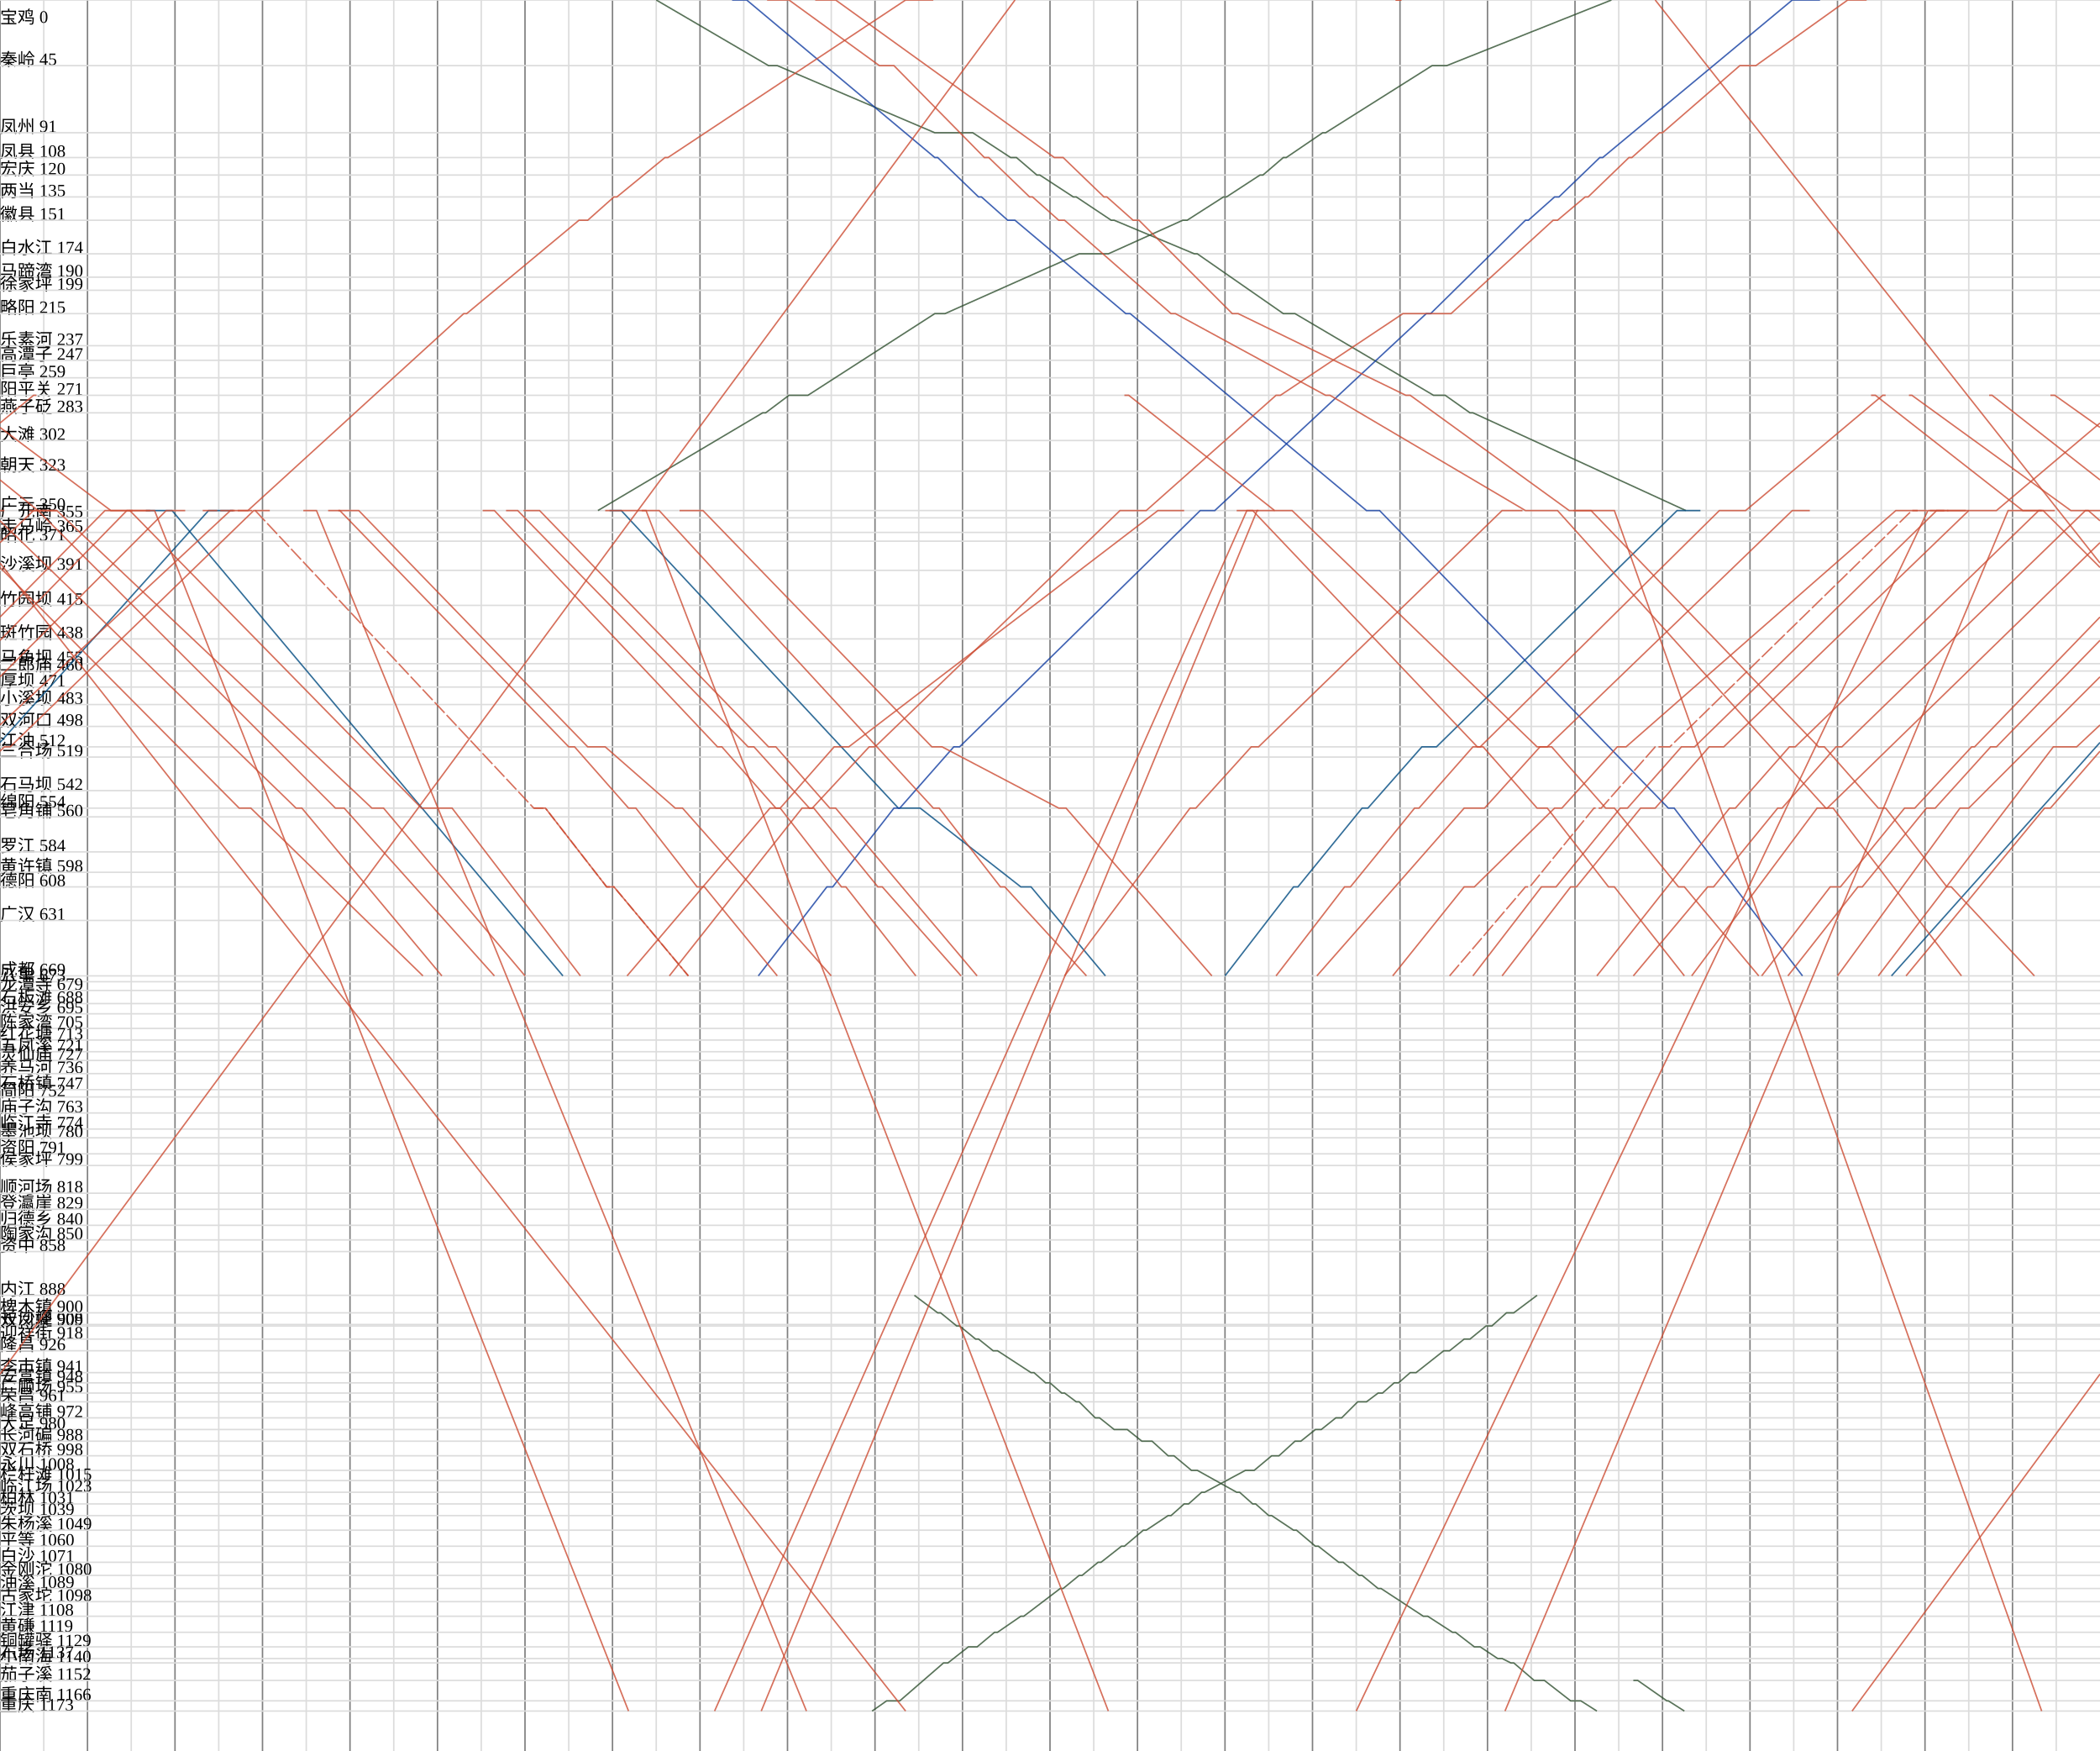
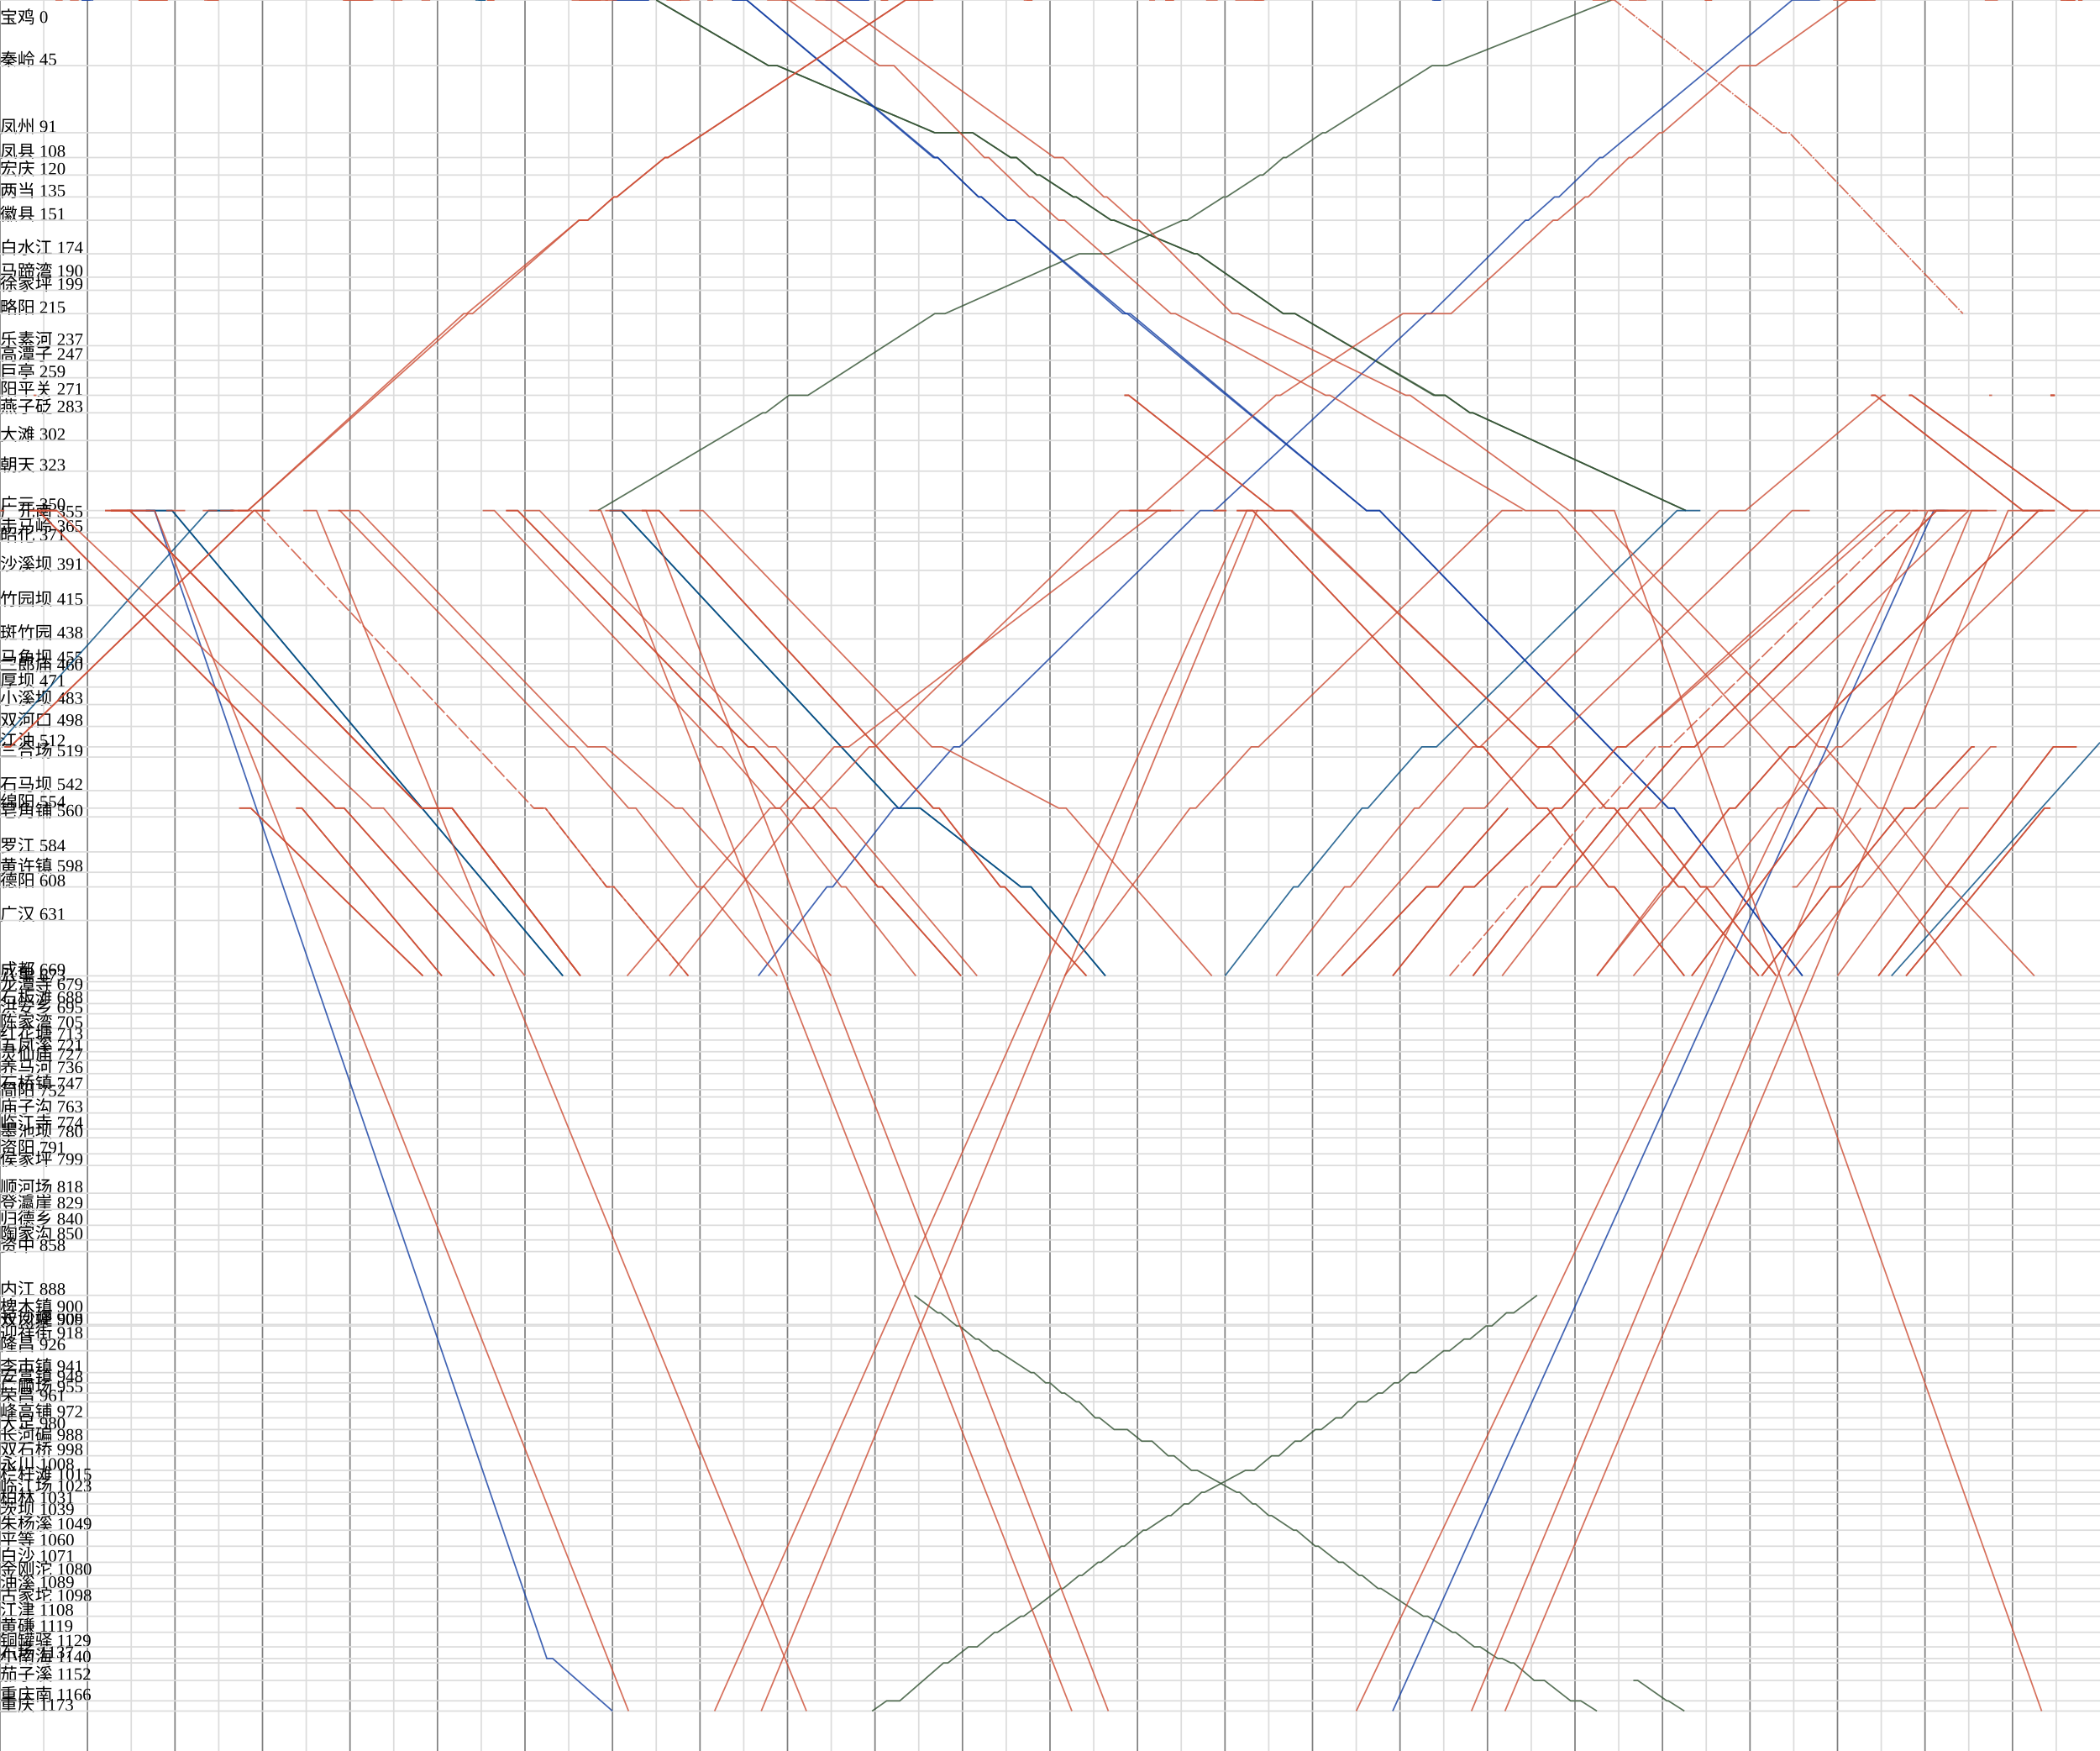
<svg xmlns="http://www.w3.org/2000/svg" width="1440" height="1200" version="1.1">
  <style>
line,polyline {
  stroke-width:1
}
line.hour {
  stroke:rgb(128,128,128);
}
line.halfhour, line.station {
  stroke:rgb(220,220,220);
}
polyline {
  fill:none;opacity:0.8;
}
.polylineG {
  stroke:#3d668f;
}
.polylineD {
  stroke:#a80022;
}
.polylineC {
  stroke:#bf9540;
}
.polylineZ {
  stroke:#004a80;
}
.polylineT {
  stroke:#123da1;
}
.polylineK {
  stroke:#cc4c33;
}
.polyline1,
.polyline2,
.polyline3,
.polyline4,
.polyline5,
.polyline6,
.polyline7,
.polyline8,
.polyline9 {
  stroke: #305030
}
.temp{
  stroke-dasharray:10 2
}
.peak{
  stroke-dasharray:9 1 1 1
}
</style>
  <line class="hour" x1="0" y1="0" x2="0" y2="3000" />
  <line class="halfhour" x1="30" y1="0" x2="30" y2="3000" />
  <line class="hour" x1="60" y1="0" x2="60" y2="3000" />
  <line class="halfhour" x1="90" y1="0" x2="90" y2="3000" />
  <line class="hour" x1="120" y1="0" x2="120" y2="3000" />
  <line class="halfhour" x1="150" y1="0" x2="150" y2="3000" />
  <line class="hour" x1="180" y1="0" x2="180" y2="3000" />
  <line class="halfhour" x1="210" y1="0" x2="210" y2="3000" />
  <line class="hour" x1="240" y1="0" x2="240" y2="3000" />
  <line class="halfhour" x1="270" y1="0" x2="270" y2="3000" />
  <line class="hour" x1="300" y1="0" x2="300" y2="3000" />
  <line class="halfhour" x1="330" y1="0" x2="330" y2="3000" />
  <line class="hour" x1="360" y1="0" x2="360" y2="3000" />
  <line class="halfhour" x1="390" y1="0" x2="390" y2="3000" />
  <line class="hour" x1="420" y1="0" x2="420" y2="3000" />
  <line class="halfhour" x1="450" y1="0" x2="450" y2="3000" />
  <line class="hour" x1="480" y1="0" x2="480" y2="3000" />
  <line class="halfhour" x1="510" y1="0" x2="510" y2="3000" />
  <line class="hour" x1="540" y1="0" x2="540" y2="3000" />
  <line class="halfhour" x1="570" y1="0" x2="570" y2="3000" />
  <line class="hour" x1="600" y1="0" x2="600" y2="3000" />
  <line class="halfhour" x1="630" y1="0" x2="630" y2="3000" />
  <line class="hour" x1="660" y1="0" x2="660" y2="3000" />
  <line class="halfhour" x1="690" y1="0" x2="690" y2="3000" />
  <line class="hour" x1="720" y1="0" x2="720" y2="3000" />
  <line class="halfhour" x1="750" y1="0" x2="750" y2="3000" />
  <line class="hour" x1="780" y1="0" x2="780" y2="3000" />
  <line class="halfhour" x1="810" y1="0" x2="810" y2="3000" />
  <line class="hour" x1="840" y1="0" x2="840" y2="3000" />
  <line class="halfhour" x1="870" y1="0" x2="870" y2="3000" />
  <line class="hour" x1="900" y1="0" x2="900" y2="3000" />
  <line class="halfhour" x1="930" y1="0" x2="930" y2="3000" />
  <line class="hour" x1="960" y1="0" x2="960" y2="3000" />
  <line class="halfhour" x1="990" y1="0" x2="990" y2="3000" />
  <line class="hour" x1="1020" y1="0" x2="1020" y2="3000" />
  <line class="halfhour" x1="1050" y1="0" x2="1050" y2="3000" />
  <line class="hour" x1="1080" y1="0" x2="1080" y2="3000" />
  <line class="halfhour" x1="1110" y1="0" x2="1110" y2="3000" />
  <line class="hour" x1="1140" y1="0" x2="1140" y2="3000" />
  <line class="halfhour" x1="1170" y1="0" x2="1170" y2="3000" />
  <line class="hour" x1="1200" y1="0" x2="1200" y2="3000" />
  <line class="halfhour" x1="1230" y1="0" x2="1230" y2="3000" />
  <line class="hour" x1="1260" y1="0" x2="1260" y2="3000" />
  <line class="halfhour" x1="1290" y1="0" x2="1290" y2="3000" />
  <line class="hour" x1="1320" y1="0" x2="1320" y2="3000" />
  <line class="halfhour" x1="1350" y1="0" x2="1350" y2="3000" />
  <line class="hour" x1="1380" y1="0" x2="1380" y2="3000" />
  <line class="halfhour" x1="1410" y1="0" x2="1410" y2="3000" />
  <text x="0" y="16">宝鸡 0</text>
  <line class="station" x1="0" y1="0" x2="1440" y2="0" />
  <text x="0" y="45">秦岭 45</text>
  <line class="station" x1="0" y1="45" x2="1440" y2="45" />
  <text x="0" y="91">凤州 91</text>
  <line class="station" x1="0" y1="91" x2="1440" y2="91" />
  <text x="0" y="108">凤县 108</text>
  <line class="station" x1="0" y1="108" x2="1440" y2="108" />
  <text x="0" y="120">宏庆 120</text>
  <line class="station" x1="0" y1="120" x2="1440" y2="120" />
  <text x="0" y="135">两当 135</text>
  <line class="station" x1="0" y1="135" x2="1440" y2="135" />
  <text x="0" y="151">徽县 151</text>
  <line class="station" x1="0" y1="151" x2="1440" y2="151" />
  <text x="0" y="174">白水江 174</text>
  <line class="station" x1="0" y1="174" x2="1440" y2="174" />
  <text x="0" y="190">马蹄湾 190</text>
  <line class="station" x1="0" y1="190" x2="1440" y2="190" />
  <text x="0" y="199">徐家坪 199</text>
  <line class="station" x1="0" y1="199" x2="1440" y2="199" />
  <text x="0" y="215">略阳 215</text>
  <line class="station" x1="0" y1="215" x2="1440" y2="215" />
  <text x="0" y="237">乐素河 237</text>
  <line class="station" x1="0" y1="237" x2="1440" y2="237" />
  <text x="0" y="247">高潭子 247</text>
  <line class="station" x1="0" y1="247" x2="1440" y2="247" />
  <text x="0" y="259">巨亭 259</text>
  <line class="station" x1="0" y1="259" x2="1440" y2="259" />
  <text x="0" y="271">阳平关 271</text>
  <line class="station" x1="0" y1="271" x2="1440" y2="271" />
  <text x="0" y="283">燕子砭 283</text>
  <line class="station" x1="0" y1="283" x2="1440" y2="283" />
  <text x="0" y="302">大滩 302</text>
  <line class="station" x1="0" y1="302" x2="1440" y2="302" />
  <text x="0" y="323">朝天 323</text>
  <line class="station" x1="0" y1="323" x2="1440" y2="323" />
  <text x="0" y="350">广元 350</text>
  <line class="station" x1="0" y1="350" x2="1440" y2="350" />
  <text x="0" y="355">广元南 355</text>
  <line class="station" x1="0" y1="355" x2="1440" y2="355" />
  <text x="0" y="365">走马岭 365</text>
  <line class="station" x1="0" y1="365" x2="1440" y2="365" />
  <text x="0" y="371">昭化 371</text>
  <line class="station" x1="0" y1="371" x2="1440" y2="371" />
  <text x="0" y="391">沙溪坝 391</text>
  <line class="station" x1="0" y1="391" x2="1440" y2="391" />
  <text x="0" y="415">竹园坝 415</text>
  <line class="station" x1="0" y1="415" x2="1440" y2="415" />
  <text x="0" y="438">斑竹园 438</text>
  <line class="station" x1="0" y1="438" x2="1440" y2="438" />
  <text x="0" y="455">马角坝 455</text>
  <line class="station" x1="0" y1="455" x2="1440" y2="455" />
  <text x="0" y="460">二郎庙 460</text>
  <line class="station" x1="0" y1="460" x2="1440" y2="460" />
  <text x="0" y="471">厚坝 471</text>
  <line class="station" x1="0" y1="471" x2="1440" y2="471" />
  <text x="0" y="483">小溪坝 483</text>
  <line class="station" x1="0" y1="483" x2="1440" y2="483" />
  <text x="0" y="498">双河口 498</text>
  <line class="station" x1="0" y1="498" x2="1440" y2="498" />
  <text x="0" y="512">江油 512</text>
  <line class="station" x1="0" y1="512" x2="1440" y2="512" />
  <text x="0" y="519">三合场 519</text>
  <line class="station" x1="0" y1="519" x2="1440" y2="519" />
  <text x="0" y="542">石马坝 542</text>
  <line class="station" x1="0" y1="542" x2="1440" y2="542" />
  <text x="0" y="554">绵阳 554</text>
  <line class="station" x1="0" y1="554" x2="1440" y2="554" />
  <text x="0" y="560">皂角铺 560</text>
  <line class="station" x1="0" y1="560" x2="1440" y2="560" />
  <text x="0" y="584">罗江 584</text>
  <line class="station" x1="0" y1="584" x2="1440" y2="584" />
  <text x="0" y="598">黄许镇 598</text>
  <line class="station" x1="0" y1="598" x2="1440" y2="598" />
  <text x="0" y="608">德阳 608</text>
  <line class="station" x1="0" y1="608" x2="1440" y2="608" />
  <text x="0" y="631">广汉 631</text>
  <line class="station" x1="0" y1="631" x2="1440" y2="631" />
  <text x="0" y="669">成都 669</text>
  <line class="station" x1="0" y1="669" x2="1440" y2="669" />
  <text x="0" y="673">八里 673</text>
  <line class="station" x1="0" y1="673" x2="1440" y2="673" />
  <text x="0" y="679">龙潭寺 679</text>
  <line class="station" x1="0" y1="679" x2="1440" y2="679" />
  <text x="0" y="688">石板滩 688</text>
  <line class="station" x1="0" y1="688" x2="1440" y2="688" />
  <text x="0" y="695">洪安乡 695</text>
  <line class="station" x1="0" y1="695" x2="1440" y2="695" />
  <text x="0" y="705">陈家湾 705</text>
  <line class="station" x1="0" y1="705" x2="1440" y2="705" />
  <text x="0" y="713">红花塘 713</text>
  <line class="station" x1="0" y1="713" x2="1440" y2="713" />
  <text x="0" y="721">五凤溪 721</text>
  <line class="station" x1="0" y1="721" x2="1440" y2="721" />
  <text x="0" y="727">灵仙庙 727</text>
  <line class="station" x1="0" y1="727" x2="1440" y2="727" />
  <text x="0" y="736">养马河 736</text>
  <line class="station" x1="0" y1="736" x2="1440" y2="736" />
  <text x="0" y="747">石桥镇 747</text>
  <line class="station" x1="0" y1="747" x2="1440" y2="747" />
  <text x="0" y="752">简阳 752</text>
  <line class="station" x1="0" y1="752" x2="1440" y2="752" />
  <text x="0" y="763">庙子沟 763</text>
  <line class="station" x1="0" y1="763" x2="1440" y2="763" />
  <text x="0" y="774">临江寺 774</text>
  <line class="station" x1="0" y1="774" x2="1440" y2="774" />
  <text x="0" y="780">墨池坝 780</text>
  <line class="station" x1="0" y1="780" x2="1440" y2="780" />
  <text x="0" y="791">资阳 791</text>
  <line class="station" x1="0" y1="791" x2="1440" y2="791" />
  <text x="0" y="799">侯家坪 799</text>
  <line class="station" x1="0" y1="799" x2="1440" y2="799" />
  <text x="0" y="908">长沙埂 908</text>
  <line class="station" x1="0" y1="908" x2="1440" y2="908" />
  <text x="0" y="818">顺河场 818</text>
  <line class="station" x1="0" y1="818" x2="1440" y2="818" />
  <text x="0" y="829">登瀛崖 829</text>
  <line class="station" x1="0" y1="829" x2="1440" y2="829" />
  <text x="0" y="840">归德乡 840</text>
  <line class="station" x1="0" y1="840" x2="1440" y2="840" />
  <text x="0" y="850">陶家沟 850</text>
  <line class="station" x1="0" y1="850" x2="1440" y2="850" />
  <text x="0" y="858">资中 858</text>
  <line class="station" x1="0" y1="858" x2="1440" y2="858" />
  <text x="0" y="888">内江 888</text>
  <line class="station" x1="0" y1="888" x2="1440" y2="888" />
  <text x="0" y="900">椑木镇 900</text>
  <line class="station" x1="0" y1="900" x2="1440" y2="900" />
  <text x="0" y="909">双凤驿 909</text>
  <line class="station" x1="0" y1="909" x2="1440" y2="909" />
  <text x="0" y="918">迎祥街 918</text>
  <line class="station" x1="0" y1="918" x2="1440" y2="918" />
  <text x="0" y="926">隆昌 926</text>
  <line class="station" x1="0" y1="926" x2="1440" y2="926" />
  <text x="0" y="941">李市镇 941</text>
  <line class="station" x1="0" y1="941" x2="1440" y2="941" />
  <text x="0" y="948">安富镇 948</text>
  <line class="station" x1="0" y1="948" x2="1440" y2="948" />
  <text x="0" y="955">广顺场 955</text>
  <line class="station" x1="0" y1="955" x2="1440" y2="955" />
  <text x="0" y="961">荣昌 961</text>
  <line class="station" x1="0" y1="961" x2="1440" y2="961" />
  <text x="0" y="972">峰高铺 972</text>
  <line class="station" x1="0" y1="972" x2="1440" y2="972" />
  <text x="0" y="980">大足 980</text>
  <line class="station" x1="0" y1="980" x2="1440" y2="980" />
  <text x="0" y="988">长河碥 988</text>
  <line class="station" x1="0" y1="988" x2="1440" y2="988" />
  <text x="0" y="998">双石桥 998</text>
  <line class="station" x1="0" y1="998" x2="1440" y2="998" />
  <text x="0" y="1008">永川 1008</text>
  <line class="station" x1="0" y1="1008" x2="1440" y2="1008" />
  <text x="0" y="1015">栏杆滩 1015</text>
  <line class="station" x1="0" y1="1015" x2="1440" y2="1015" />
  <text x="0" y="1023">临江场 1023</text>
  <line class="station" x1="0" y1="1023" x2="1440" y2="1023" />
  <text x="0" y="1031">柏林 1031</text>
  <line class="station" x1="0" y1="1031" x2="1440" y2="1031" />
  <text x="0" y="1039">茨坝 1039</text>
  <line class="station" x1="0" y1="1039" x2="1440" y2="1039" />
  <text x="0" y="1049">朱杨溪 1049</text>
  <line class="station" x1="0" y1="1049" x2="1440" y2="1049" />
  <text x="0" y="1060">平等 1060</text>
  <line class="station" x1="0" y1="1060" x2="1440" y2="1060" />
  <text x="0" y="1071">白沙 1071</text>
  <line class="station" x1="0" y1="1071" x2="1440" y2="1071" />
  <text x="0" y="1080">金刚沱 1080</text>
  <line class="station" x1="0" y1="1080" x2="1440" y2="1080" />
  <text x="0" y="1089">油溪 1089</text>
  <line class="station" x1="0" y1="1089" x2="1440" y2="1089" />
  <text x="0" y="1098">古家坨 1098</text>
  <line class="station" x1="0" y1="1098" x2="1440" y2="1098" />
  <text x="0" y="1108">江津 1108</text>
  <line class="station" x1="0" y1="1108" x2="1440" y2="1108" />
  <text x="0" y="1119">黄磏 1119</text>
  <line class="station" x1="0" y1="1119" x2="1440" y2="1119" />
  <text x="0" y="1129">铜罐驿 1129</text>
  <line class="station" x1="0" y1="1129" x2="1440" y2="1129" />
  <text x="0" y="1137">石场 1137</text>
  <line class="station" x1="0" y1="1137" x2="1440" y2="1137" />
  <text x="0" y="1140">小南海 1140</text>
  <line class="station" x1="0" y1="1140" x2="1440" y2="1140" />
  <text x="0" y="1152">茄子溪 1152</text>
  <line class="station" x1="0" y1="1152" x2="1440" y2="1152" />
  <text x="0" y="1166">重庆南 1166</text>
  <line class="station" x1="0" y1="1166" x2="1440" y2="1166" />
  <text x="0" y="1173">重庆 1173</text>
  <line class="station" x1="0" y1="1173" x2="1440" y2="1173" />
  <polyline name="_5611" class="polyline5" points="627,888 643,900 645,900 656,909 658,909 669,918 671,918 681,926 684,926 707,941 709,941 717,948 720,948 728,955 730,955 738,961 740,961 751,972 754,972 764,980 773,980 783,988 790,988 801,998 805,998 817,1008 821,1008 848,1023 850,1023 859,1031 861,1031 870,1039 872,1039 887,1049 889,1049 902,1060 904,1060 918,1071 921,1071 932,1080 934,1080 945,1089 947,1089 976,1108 979,1108 996,1119 998,1119 1011,1129 1015,1129 1027,1137 1030,1137 1036,1140 1038,1140 1052,1152 1059,1152 1077,1166 1084,1166 1095,1173 " />
  <polyline name="_5612" class="polyline5" points="598,1173 608,1166 617,1166 647,1140 650,1140 664,1129 670,1129 682,1119 684,1119 700,1108 702,1108 727,1089 729,1089 740,1080 742,1080 753,1071 755,1071 769,1060 771,1060 784,1049 786,1049 801,1039 803,1039 812,1031 815,1031 824,1023 826,1023 854,1008 860,1008 872,998 877,998 888,988 892,988 902,980 906,980 916,972 920,972 931,961 937,961 945,955 948,955 956,948 959,948 967,941 971,941 990,926 994,926 1004,918 1008,918 1019,909 1023,909 1033,900 1038,900 1054,888 " />
  <polyline name="_5630" class="polyline5" points="1120,1152 1123,1152 1143,1166 1144,1166 1155,1173 " />
-   <polyline name="_6063" class="polyline6" points="450,0 527,45 533,45 641,91 667,91 693,108 697,108 711,120 713,120 736,135 738,135 762,151 764,151 819,174 821,174 880,215 888,215 983,271 991,271 1008,283 1010,283 1156,350 " />
+   <polyline name="200410-0630_6063" class="polyline6" points="450,0 527,45 533,45 641,91 667,91 693,108 697,108 711,120 713,120 736,135 738,135 762,151 764,151 819,174 821,174 880,215 888,215 983,271 991,271 1008,283 1010,283 1156,350 " />
+   <polyline name="200701-21_6063+0" class="polyline6" points="450,0 527,45 533,45 641,91 667,91 693,108 697,108 711,120 713,120 736,135 738,135 762,151 764,151 819,174 821,174 880,215 888,215 984,271 991,271 1008,283 1010,283 1156,350 " />
  <polyline name="_6064" class="polyline6" points="410,350 523,283 525,283 541,271 554,271 641,215 648,215 740,174 760,174 811,151 814,151 839,135 841,135 864,120 866,120 880,108 882,108 907,91 909,91 982,45 992,45 1105,0 " />
-   <polyline name="01_Z322" class="polylineZ" points="1297,669 1440,509 " />
-   <polyline name="01_Z322+1" class="polylineZ" points="0,509 143,350 160,350 " />
-   <polyline name="01_Z324" class="polylineZ" points="100,350 118,350 386,669 " />
+   <polyline name="200411-0701_Z151" class="polylineZ" points="328,0 333,0 " />
+   <polyline name="200702-22_Z151+0" class="polylineZ" points="326,0 333,0 " />
+   <polyline name="单200604-30_Z322" class="polylineZ" points="1297,669 " />
+   <polyline name="单200605-0701_Z322+0" class="polylineZ" points="143,350 160,350 " />
+   <polyline name="双_Z322+0" class="polylineZ" points="1297,669 1440,509 " />
+   <polyline name="双_Z322+1" class="polylineZ" points="0,509 143,350 160,350 " />
+   <polyline name="单200606-22|0702_Z324" class="polylineZ" points="100,350 118,350 386,669 " />
+   <polyline name="双_Z324+0" class="polylineZ" points="100,350 118,350 386,669 " />
  <polyline name="_Z390" class="polylineZ" points="840,669 887,608 890,608 934,554 938,554 975,512 985,512 1150,350 1166,350 " />
-   <polyline name="_Z392" class="polylineZ" points="418,350 426,350 616,554 631,554 700,608 707,608 758,669 " />
-   <polyline name="_T7" class="polylineT" points="502,0 512,0 641,108 643,108 671,135 673,135 691,151 696,151 772,215 775,215 937,350 946,350 1144,554 1148,554 1236,669 " />
-   <polyline name="_T8" class="polylineT" points="520,669 567,608 571,608 613,554 617,554 654,512 658,512 823,350 833,350 978,215 981,215 1046,151 1048,151 1066,135 1069,135 1097,108 1099,108 1229,0 1248,0 " />
-   <polyline name="_K195" class="polylineK" points="20,350 26,350 230,554 236,554 339,669 " />
+   <polyline name="200411-0701_Z392" class="polylineZ" points="418,350 426,350 616,554 631,554 700,608 707,608 758,669 " />
+   <polyline name="200702-22_Z392+0" class="polylineZ" points="418,350 426,350 616,554 631,554 700,608 707,608 758,669 " />
+   <polyline name="200411-0621|23-0701_T7" class="polylineT" points="502,0 512,0 641,108 643,108 671,135 673,135 691,151 696,151 772,215 775,215 937,350 946,350 1144,554 1148,554 1236,669 " />
+   <polyline name="200702-22_T7+0" class="polylineT" points="502,0 512,0 640,108 643,108 671,135 673,135 691,151 696,151 770,215 773,215 937,350 946,350 1144,554 1148,554 1236,669 " />
+   <polyline name="!200620-21_T8" class="polylineT" points="520,669 567,608 571,608 613,554 617,554 654,512 658,512 823,350 833,350 978,215 981,215 1046,151 1048,151 1066,135 1069,135 1097,108 1099,108 1229,0 1248,0 " />
+   <polyline name="200411-0506_T112" class="polylineT" points="420,0 445,0 " />
+   <polyline name="200507-0722_T112+0" class="polylineT" points="420,0 445,0 " />
+   <polyline name="200411-0610|12-0701_T269" class="polylineT" points="56,0 64,0 " />
+   <polyline name="200702-22_T269+0" class="polylineT" points="56,0 62,0 " />
+   <polyline name="200412-0702_T270" class="polylineT" points="982,0 988,0 " />
+   <polyline name="200703-23_T270+0" class="polylineT" points="983,0 988,0 " />
+   <polyline name="200411-0701_T306" class="polylineT" points="575,0 596,0 " />
+   <polyline name="200702-22_T306+0" class="polylineT" points="566,0 596,0 " />
+   <polyline name="200703-09|11|13|15|17|19|21_T337" class="polylineT" points="955,1173 1326,350 1335,350 " />
+   <polyline name="200703-11|13|15|17|19|21_T338" class="polylineT" points="89,350 106,350 375,1137 379,1137 420,1173 " />
+   <polyline name="200411-0701_K134" class="polylineK" points="1435,0 " />
+   <polyline name="200412-0702_K134+0" class="polylineK" points="3,0 " />
+   <polyline name="200702-10|12-22_K134+0" class="polylineK" points="1434,0 " />
+   <polyline name="200703-11|13-23_K134+0" class="polylineK" points="3,0 " />
+   <polyline name="200412-0605|24-0701_K176" class="polylineK" points="334,0 339,0 " />
+   <polyline name="200705-11|13-23_K176+0" class="polylineK" points="334,0 339,0 " />
+   <polyline name="200411-0701_K177" class="polylineK" points="38,0 43,0 " />
+   <polyline name="200702-22_K177+0" class="polylineK" points="48,0 54,0 " />
+   <polyline name="200412-0702_K195" class="polylineK" points="20,350 26,350 230,554 236,554 339,669 " />
+   <polyline name="200703-11|13-23_K195+0" class="polylineK" points="20,350 26,350 230,554 236,554 339,669 " />
  <polyline name="_K196" class="polylineK" points="430,669 528,554 535,554 572,512 582,512 794,350 812,350 " />
-   <polyline name="_K206" class="polylineK" points="1030,669 1077,608 1081,608 1125,554 1135,554 1172,512 1182,512 1350,350 1369,350 1440,290 " />
-   <polyline name="_K206+1" class="polylineK" points="0,290 23,271 25,271 " />
-   <polyline name="_K208" class="polylineK" points="1364,271 1366,271 1440,329 " />
-   <polyline name="_K208+1" class="polylineK" points="0,329 26,350 39,350 255,554 263,554 360,669 " />
+   <polyline name="200410-25|27|29|0501|03|05|07|09|11|13|15|17|19|21|23|25|27|29|31|0602|04|06|08|10|12|14|16|18|20|22-0721_K206" class="polylineK" points="1030,669 1077,608 1081,608 1125,554 1135,554 1172,512 1182,512 1350,350 1369,350 " />
+   <polyline name="200411-26|28|30|0502|04|06|08|10|12|14|16|18|20|22|24|26|28|30|0601|03|05|07|09|11|13|15|17|19|21|23-0722_K206+0" class="polylineK" points="23,271 25,271 " />
+   <polyline name="200411-26|28|30|0502|04|06|08|10|12|14|16|18|20|22|24|26|28|30|0601|03|05|07|09|11|13|15|17|19|21|23-0710|12-22_K208" class="polylineK" points="1364,271 1366,271 " />
+   <polyline name="200412-27|29|0501|03|05|07|09|11|13|15|17|19|21|23|25|27|29|31|0602|04|06|08|10|12|14|16|18|20|22|24-0711|13-23_K208+0" class="polylineK" points="26,350 39,350 255,554 263,554 360,669 " />
+   <polyline name="200412-0702_K226" class="polylineK" points="142,0 150,0 " />
+   <polyline name="200703-23_K226+0" class="polylineK" points="140,0 150,0 " />
+   <polyline name="200420-0701_K228" class="polylineK" points="289,0 295,0 " />
+   <polyline name="200702-22_K228+0" class="polylineK" points="268,0 276,0 " />
  <polyline name="_K245" class="polylineK" points="559,0 573,0 723,108 729,108 757,135 759,135 777,151 781,151 845,215 849,215 964,271 967,271 1076,350 1091,350 1247,512 1251,512 1288,554 1293,554 1335,608 1338,608 1395,669 " />
-   <polyline name="_K246" class="polylineK" points="1288,669 1408,512 1424,512 1440,497 " />
-   <polyline name="_K246+1" class="polylineK" points="0,497 158,350 170,350 318,215 320,215 397,151 403,151 421,135 423,135 456,108 458,108 621,0 640,0 " />
-   <polyline name="_K257" class="polylineK" points="1283,271 1286,271 1387,350 1401,350 1440,389 " />
-   <polyline name="_K257+1" class="polylineK" points="0,389 164,554 172,554 290,669 " />
+   <polyline name="200410-0630_K246" class="polylineK" points="1288,669 1408,512 1424,512 " />
+   <polyline name="200411-0701_K246+0" class="polylineK" points="158,350 170,350 318,215 320,215 397,151 403,151 421,135 423,135 456,108 458,108 621,0 640,0 " />
+   <polyline name="200701-21_K246+0" class="polylineK" points="1288,669 1408,512 1424,512 " />
+   <polyline name="200702-22_K246+0" class="polylineK" points="158,350 170,350 321,215 324,215 397,151 403,151 421,135 423,135 456,108 458,108 621,0 640,0 " />
+   <polyline name="200411-0701_K257" class="polylineK" points="1283,271 1286,271 1387,350 1401,350 " />
+   <polyline name="200412-0702_K257+0" class="polylineK" points="164,554 172,554 290,669 " />
+   <polyline name="200702-22_K257+0" class="polylineK" points="1283,271 1286,271 1387,350 1401,350 " />
+   <polyline name="200703-23_K257+0" class="polylineK" points="164,554 172,554 290,669 " />
  <polyline name="_K258" class="polylineK" points="875,669 922,608 926,608 970,554 973,554 1010,512 1015,512 1179,350 1197,350 1291,271 1293,271 " />
  <polyline name="_K282" class="polylineK" points="232,350 246,350 403,512 415,512 463,554 468,554 570,669 " />
-   <polyline name="_K284" class="polylineK" points="1095,669 1186,554 1190,554 1227,512 1231,512 1398,350 1409,350 " />
-   <polyline name="_K290" class="polylineK" points="771,271 774,271 874,350 886,350 1054,512 1064,512 1101,554 1107,554 1151,608 1155,608 1206,669 " />
-   <polyline name="_K292" class="polylineK" points="1010,669 1057,608 1067,608 1111,554 1116,554 1153,512 1162,512 1328,350 1348,350 " />
-   <polyline name="_K351" class="polylineK" points="1406,271 1409,271 1440,293 " />
-   <polyline name="_K351+1" class="polylineK" points="0,293 76,350 89,350 289,554 310,554 398,669 " />
-   <polyline name="_K352" class="polylineK" points="1160,669 1246,554 1253,554 1440,372 " />
-   <polyline name="_K352+1" class="polylineK" points="0,372 23,350 39,350 " />
-   <polyline name="_K420" class="polylineK" points="957,0 961,0 " />
-   <polyline name="200427-0502_K420+0" class="polylineK" points="957,0 961,0 " />
-   <polyline name="_K452" class="polylineK" points="955,669 1004,608 1011,608 1066,554 1071,554 1109,512 1115,512 1300,350 1315,350 " />
-   <polyline name="_K454" class="polylineK" points="347,350 355,350 513,512 517,512 555,554 558,554 602,608 605,608 659,669 " />
-   <polyline name="_K543" class="polylineK" points="1032,1173 1377,350 1400,350 " />
-   <polyline name="_K544" class="polylineK" points="415,350 443,350 760,1173 " />
+   <polyline name="200410-0630_K284" class="polylineK" points="1095,669 1186,554 1190,554 1227,512 1231,512 1398,350 1409,350 " />
+   <polyline name="200701-21_K284+0" class="polylineK" points="1095,669 1141,608 1144,608 1186,554 1190,554 1227,512 1231,512 1398,350 1409,350 " />
+   <polyline name="200411-0630_K290" class="polylineK" points="771,271 774,271 874,350 886,350 1054,512 1064,512 1101,554 1107,554 1151,608 1155,608 1206,669 " />
+   <polyline name="200627-0722_K290+0" class="polylineK" points="771,271 774,271 874,350 885,350 1054,512 1064,512 1101,554 1107,554 1151,608 1155,608 1206,669 " />
+   <polyline name="200410-0630_K292" class="polylineK" points="1010,669 1057,608 1067,608 1111,554 1116,554 1153,512 1162,512 1328,350 1348,350 " />
+   <polyline name="200701-21_K292+0" class="polylineK" points="1010,669 1057,608 1067,608 1111,554 1116,554 1153,512 1162,512 1328,350 1348,350 " />
+   <polyline name="200411-0701_K306" class="polylineK" points="235,0 255,0 " />
+   <polyline name="200702-22_K306+0" class="polylineK" points="236,0 256,0 " />
+   <polyline name="200412-0702_K308" class="polylineK" points="95,0 115,0 " />
+   <polyline name="200703-11|13-23_K308+0" class="polylineK" points="95,0 115,0 " />
+   <polyline name="200411-0630_K351" class="polylineK" points="1406,271 1409,271 " />
+   <polyline name="200412-0701_K351+0" class="polylineK" points="76,350 89,350 289,554 310,554 398,669 " />
+   <polyline name="200627-0701_K351+0" class="polylineK" points="1406,271 1409,271 " />
+   <polyline name="200628-0702_K351+0" class="polylineK" points="76,350 89,350 289,554 310,554 398,669 " />
+   <polyline name="200702-22_K351+0" class="polylineK" points="1406,271 1409,271 " />
+   <polyline name="200703-23_K351+0" class="polylineK" points="76,350 89,350 289,554 310,554 398,669 " />
+   <polyline name="200410-0630_K352" class="polylineK" points="1160,669 1246,554 1253,554 " />
+   <polyline name="200411-0701_K352+0" class="polylineK" points="23,350 39,350 " />
+   <polyline name="200701-21_K352+0" class="polylineK" points="1160,669 1246,554 1253,554 " />
+   <polyline name="200702-22_K352+0" class="polylineK" points="23,350 39,350 " />
+   <polyline name="200410-0630_K367" class="polylineK" points="788,0 792,0 " />
+   <polyline name="200701-21_K367+0" class="polylineK" points="860,0 866,0 " />
+   <polyline name="200411-0630_K369" class="polylineK" points="415,0 423,0 " />
+   <polyline name="200701-03|11-22_K369+0" class="polylineK" points="536,0 546,0 " />
+   <polyline name="200410-0701_K452" class="polylineK" points="955,669 1004,608 1011,608 1066,554 1071,554 1109,512 1115,512 1300,350 1315,350 " />
+   <polyline name="200702-21_K452+0" class="polylineK" points="955,669 1004,608 1011,608 1066,554 1071,554 1109,512 1115,512 1293,350 1310,350 " />
+   <polyline name="200412-0701_K454" class="polylineK" points="347,350 355,350 513,512 517,512 555,554 558,554 602,608 605,608 659,669 " />
+   <polyline name="200702-23_K454+0" class="polylineK" points="347,350 355,350 513,512 517,512 555,554 558,554 602,608 605,608 659,669 " />
+   <polyline name="200410-0512|14|16|18|20|22|24|26|28|30|0601|03|05|07|09|11|13|15|17|19|21|23-29|0701|03-19|21_K543" class="polylineK" points="1032,1173 1377,350 1400,350 " />
+   <polyline name="!200604|06|08|10|12|14|16|18|20|22|0702|22_K544" class="polylineK" points="415,350 443,350 760,1173 " />
  <polyline name="_K546" class="polylineK" points="459,669 550,554 557,554 596,512 600,512 768,350 786,350 875,271 878,271 962,215 995,215 1065,151 1068,151 1087,135 1089,135 1117,108 1119,108 1138,91 1140,91 1193,45 1204,45 1267,0 1280,0 " />
  <polyline name="_K548" class="polylineK" points="526,0 541,0 603,45 613,45 675,108 678,108 706,135 708,135 726,151 730,151 803,215 806,215 909,271 912,271 1046,350 1068,350 1252,554 1257,554 1345,669 " />
-   <polyline name="_K856" class="polylineK" points="730,669 816,554 820,554 858,512 863,512 1030,350 1044,350 " />
-   <polyline name="_K858" class="polylineK" points="359,350 370,350 527,512 532,512 569,554 573,554 670,669 " />
-   <polyline name="_K1002" class="polylineK" points="1135,0 1440,386 " />
-   <polyline name="_K1002+1" class="polylineK" points="0,386 621,1173 " />
-   <polyline name="_K1004" class="polylineK" points="1270,1173 1440,942 " />
-   <polyline name="_K1004+1" class="polylineK" points="0,942 696,0 " />
-   <polyline name="_K1058" class="polylineK" points="1307,669 1402,554 1406,554 1440,515 " />
-   <polyline name="_K1058+1" class="polylineK" points="0,515 3,512 7,512 174,350 185,350 " />
-   <polyline name="_K1060" class="polylineK" points="440,350 452,350 640,554 644,554 686,608 689,608 745,669 " />
-   <polyline name="_K1363" class="polylineK" points="1309,271 1311,271 1420,350 1432,350 1440,357 " />
-   <polyline name="_K1363+1" class="polylineK" points="0,357 203,554 207,554 303,669 " />
-   <polyline name="_K1364" class="polylineK" points="1260,669 1344,554 1350,554 1440,464 " />
-   <polyline name="_K1364+1" class="polylineK" points="0,464 114,350 127,350 " />
-   <polyline name="_K1583" class="polylineK" points="490,1173 855,350 863,350 " />
-   <polyline name="_K1584" class="polylineK" points="1079,350 1107,350 1400,1173 " />
-   <polyline name="_K1615" class="polylineK" points="466,350 482,350 639,512 646,512 726,554 731,554 831,669 " />
-   <polyline name="_K1616" class="polylineK" points="903,669 1004,554 1018,554 1056,512 1061,512 1229,350 1241,350 " />
-   <polyline name="_K2058" class="polylineK" points="1208,669 1255,608 1262,608 1306,554 1313,554 1352,512 1354,512 1440,423 " />
-   <polyline name="_K2058+1" class="polylineK" points="0,423 72,350 91,350 " />
-   <polyline name="_K2060" class="polylineK" points="225,350 233,350 390,512 394,512 431,554 436,554 478,608 483,608 533,669 " />
-   <polyline name="_K2611" class="polylineK" points="522,1173 862,350 874,350 " />
-   <polyline name="_K2612" class="polylineK" points="208,350 217,350 553,1173 " />
-   <polyline name="_K2616" class="polylineK" points="1226,669 1274,608 1277,608 1321,554 1327,554 1365,512 1369,512 1440,439 " />
-   <polyline name="_K2616+1" class="polylineK" points="0,439 87,350 103,350 " />
-   <polyline name="_K2618" class="polylineK" points="848,350 859,350 1013,512 1017,512 1054,554 1061,554 1103,608 1107,608 1155,669 " />
+   <polyline name="200411-0514|16|18|20|22|24|26|28|30|0601|03|05|07|09|11|13|15|17|19|21|23|25-0701_K594" class="polylineK" points="799,0 805,0 " />
+   <polyline name="200703-19|21_K594+0" class="polylineK" points="799,0 805,0 " />
+   <polyline name="200411-0602|04|06|08|10|12|14|16|18|20|22-30_K596" class="polylineK" points="1123,0 1129,0 " />
+   <polyline name="200702-10|12-20|22_K596+0" class="polylineK" points="1117,0 1123,0 " />
+   <polyline name="200410-24|0523-0602|13-30_K652" class="polylineK" points="832,350 841,350 " />
+   <polyline name="200701-21_K652+0" class="polylineK" points="832,350 841,350 " />
+   <polyline name="200411-20_K671" class="polylineK" points="740,0 " />
+   <polyline name="200421-0625_K671+0" class="polylineK" points="740,0 " />
+   <polyline name="200626-0701_K671+0" class="polylineK" points="740,0 " />
+   <polyline name="200714-22_K671+0" class="polylineK" points="720,0 " />
+   <polyline name="200410-18_K672" class="polylineK" points="1215,0 " />
+   <polyline name="200419-0630_K672+0" class="polylineK" points="1215,0 " />
+   <polyline name="200701-21_K672+0" class="polylineK" points="1215,0 " />
+   <polyline name="200410-0511|0623-29_K679" class="polylineK" points="1361,0 1370,0 " />
+   <polyline name="200702-18|20_K679+0" class="polylineK" points="1009,1173 1352,350 1363,350 " />
+   <polyline name="200412-0602|24-0701_K680" class="polylineK" points="485,0 489,0 " />
+   <polyline name="200702-11|13-20|22_K680+0" class="polylineK" points="404,350 412,350 735,1173 " />
+   <polyline name="!200602-21_K856" class="polylineK" points="730,669 816,554 820,554 858,512 863,512 1030,350 1044,350 " />
+   <polyline name="!200602-0711_K858" class="polylineK" points="359,350 370,350 527,512 532,512 569,554 573,554 670,669 " />
+   <polyline name="200410-0509|0622-27_K1002" class="polylineK" points="1135,0 " />
+   <polyline name="200411-0510|0623-28_K1002+0" class="polylineK" points="621,1173 " />
+   <polyline name="200701-21_K1002+0" class="polylineK" points="1133,0 " />
+   <polyline name="200702-22_K1002+0" class="polylineK" points="621,1173 " />
+   <polyline name="200410-24|0622-27|0702-09|11-21_K1004" class="polylineK" points="1270,1173 " />
+   <polyline name="200411-25|0623-28|0703-10|12-22_K1004+0" class="polylineK" points="696,0 " />
+   <polyline name="200411-0701_K1026" class="polylineK" points="604,0 609,0 " />
+   <polyline name="200702-10|12-22_K1026+0" class="polylineK" points="604,0 609,0 " />
+   <polyline name="200411-0701_K1028" class="polylineK" points="466,0 473,0 " />
+   <polyline name="200702-22_K1028+0" class="polylineK" points="457,0 467,0 " />
+   <polyline name="200411-0701_K1040" class="polylineK" points="847,0 867,0 " />
+   <polyline name="200702-22_K1040+0" class="polylineK" points="827,0 835,0 " />
+   <polyline name="200410-0509|11|13|15|17|19|21|23|25|27|29|31|0602|04|06|08|10|22|24|26|28_K1058" class="polylineK" points="1307,669 1402,554 1406,554 " />
+   <polyline name="200411-0510|12|14|16|18|20|22|24|26|28|30|0601|03|05|07|09|11|23|25|27|29_K1058+0" class="polylineK" points="3,512 7,512 174,350 185,350 " />
+   <polyline name="双200703-21_K1058+0" class="polylineK" points="1307,669 1402,554 1406,554 " />
+   <polyline name="双200704-22_K1058+0" class="polylineK" points="3,512 7,512 174,350 185,350 " />
+   <polyline name="200411-0509|11|13|15|17|19|21|23|25|27|29|31|0602|04|06|08|10|24|26|28|30_K1060" class="polylineK" points="440,350 452,350 640,554 644,554 686,608 689,608 745,669 " />
+   <polyline name="单200703-21_K1060+0" class="polylineK" points="440,350 452,350 640,554 644,554 686,608 689,608 745,669 " />
+   <polyline name="200410-0609|11-30_K1305" class="polylineK" points="1261,0 1286,0 " />
+   <polyline name="200701-21_K1305+0" class="polylineK" points="1257,0 1286,0 " />
+   <polyline name="双200411-0630_K1310" class="polylineK" points="397,0 417,0 " />
+   <polyline name="双200702-22_K1310+0" class="polylineK" points="392,0 412,0 " />
+   <polyline name="200411-0516|0623-0701_K1363" class="polylineK" points="1309,271 1311,271 1420,350 1432,350 " />
+   <polyline name="200412-0517|0624-0702_K1363+0" class="polylineK" points="203,554 207,554 303,669 " />
+   <polyline name="200702-10|12-22_K1363+0" class="polylineK" points="1309,271 1311,271 1420,350 1432,350 " />
+   <polyline name="200703-11|13-23_K1363+0" class="polylineK" points="203,554 207,554 303,669 " />
+   <polyline name="!200425-0621_K1364" class="polylineK" points="1260,669 1344,554 1350,554 " />
+   <polyline name="!200426-0622_K1364+0" class="polylineK" points="114,350 127,350 " />
+   <polyline name="200411-0701_K1502" class="polylineK" points="775,350 803,350 " />
+   <polyline name="200702-22_K1502+0" class="polylineK" points="774,350 803,350 " />
+   <polyline name="!200516-0628_K1583" class="polylineK" points="490,1173 855,350 863,350 " />
+   <polyline name="200411-0601|0702-10|12-22_K1584" class="polylineK" points="1079,350 1107,350 1400,1173 " />
+   <polyline name="!200502-20_K1615" class="polylineK" points="466,350 482,350 639,512 646,512 726,554 731,554 831,669 " />
+   <polyline name="!200425-0520_K1616" class="polylineK" points="903,669 1004,554 1018,554 1056,512 1061,512 1229,350 1241,350 " />
+   <polyline name="200410-0630_K2058" class="polylineK" points="1208,669 1255,608 1262,608 1306,554 1313,554 1352,512 1354,512 " />
+   <polyline name="200411-0701_K2058+0" class="polylineK" points="72,350 91,350 " />
+   <polyline name="200701-21_K2058+0" class="polylineK" points="1208,669 1255,608 1262,608 1306,554 1313,554 1352,512 1354,512 " />
+   <polyline name="200702-22_K2058+0" class="polylineK" points="72,350 91,350 " />
+   <polyline name="!200712_K2060" class="polylineK" points="225,350 233,350 390,512 394,512 431,554 436,554 478,608 483,608 533,669 " />
+   <polyline name="200411-0509|11|13|15|17|19|21|23|25|27|29|31|0602|04|06|08|10|12|14|16|18|20|22-29_K2186" class="polylineK" points="704,0 708,0 " />
+   <polyline name="200630-0722_K2186+0" class="polylineK" points="702,0 708,0 " />
+   <polyline name="200410-0510|12|14|16|18|20|22|24|26|28|30|0601|03|05|07|09|11|13|15|17|19|21-29_K2188" class="polylineK" points="1169,0 1174,0 " />
+   <polyline name="200701-21_K2188+0" class="polylineK" points="1169,0 1174,0 " />
+   <polyline name="200410-24|0627-29|0701-21_K2611" class="polylineK" points="522,1173 862,350 874,350 " />
+   <polyline name="200411-24|0606-0701|10|12-22_K2612" class="polylineK" points="208,350 217,350 553,1173 " />
+   <polyline name="!200425-0610_K2616" class="polylineK" points="1226,669 1274,608 1277,608 1321,554 1327,554 1365,512 1369,512 " />
+   <polyline name="!200426-0611_K2616+0" class="polylineK" points="87,350 103,350 " />
+   <polyline name="200410-0501|0611-30_K2618" class="polylineK" points="848,350 859,350 1013,512 1017,512 1054,554 1061,554 1103,608 1107,608 1155,669 " />
+   <polyline name="200701-21_K2618+0" class="polylineK" points="848,350 859,350 1013,512 1017,512 1054,554 1061,554 1103,608 1107,608 1155,669 " />
  <polyline name="_K2632" class="polylineK" points="1120,669 1171,608 1175,608 1219,554 1222,554 1259,512 1263,512 1430,350 1440,350 " />
  <polyline name="_K2632+1" class="polylineK" points="0,350 3,350 " />
  <polyline name="_K2634" class="polylineK" points="331,350 339,350 492,512 495,512 532,554 535,554 577,608 580,608 628,669 " />
-   <polyline name="_K2637" class="polylineK" points="930,1173 1322,350 1350,350 " />
-   <polyline name="_K2638" class="polylineK" points="89,350 106,350 431,1173 " />
+   <polyline name="200410-30_K2637" class="polylineK" points="930,1173 1322,350 1350,350 " />
+   <polyline name="200411-0501_K2638" class="polylineK" points="89,350 106,350 431,1173 " />
  <polyline name="200410-30_K4350" class="polylineK temp" points="994,669 1046,608 1049,608 1093,554 1098,554 1135,512 1145,512 1311,350 1336,350 " />
  <polyline name="200412_K4352" class="polylineK temp" points="139,350 175,350 366,554 374,554 416,608 421,608 472,669 " />
-   <polyline name="200413-14_K4352+0" class="polylineK temp" points="366,554 374,554 416,608 421,608 472,669 " />
+   <polyline name="200413-0504_K4352+0" class="polylineK temp" points="366,554 374,554 416,608 421,608 472,669 " />
+   <polyline name="双200412-30_K4628" class="polylineK temp" points="1417,0 1423,0 " />
+   <polyline name="双200502-20_K4628+0" class="polylineK temp" points="1413,0 1428,0 " />
+   <polyline name="双200522-0621_K4628+0" class="polylineK temp" points="1413,0 1428,0 " />
+   <polyline name="200613_K5479" class="polylineK peak" points="1092,0 1107,0 1222,91 1227,91 1346,215 " />
+   <polyline name="200410-30_K8158" class="polylineK" points="460,0 " />
+   <polyline name="200501-0630_K8158+0" class="polylineK" points="460,0 " />
+   <polyline name="200701-21_K8158+0" class="polylineK" points="458,0 " />
+   <polyline name="200430-0501|04-06_K9475" class="polylineK" points="1124,554 1166,608 1170,608 1218,669 " />
+   <polyline name="200624-27_K9475+0" class="polylineK" points="1124,554 1166,608 1170,608 1218,669 " />
+   <polyline name="200430-0501|04-06_K9476" class="polylineK" points="920,669 978,608 986,608 1034,554 " />
+   <polyline name="200624-27_K9476+0" class="polylineK" points="920,669 978,608 986,608 1034,554 " />
+   <polyline name="200430-0506_K9484" class="polylineK" points="1229,608 1232,608 1276,554 " />
</svg>
